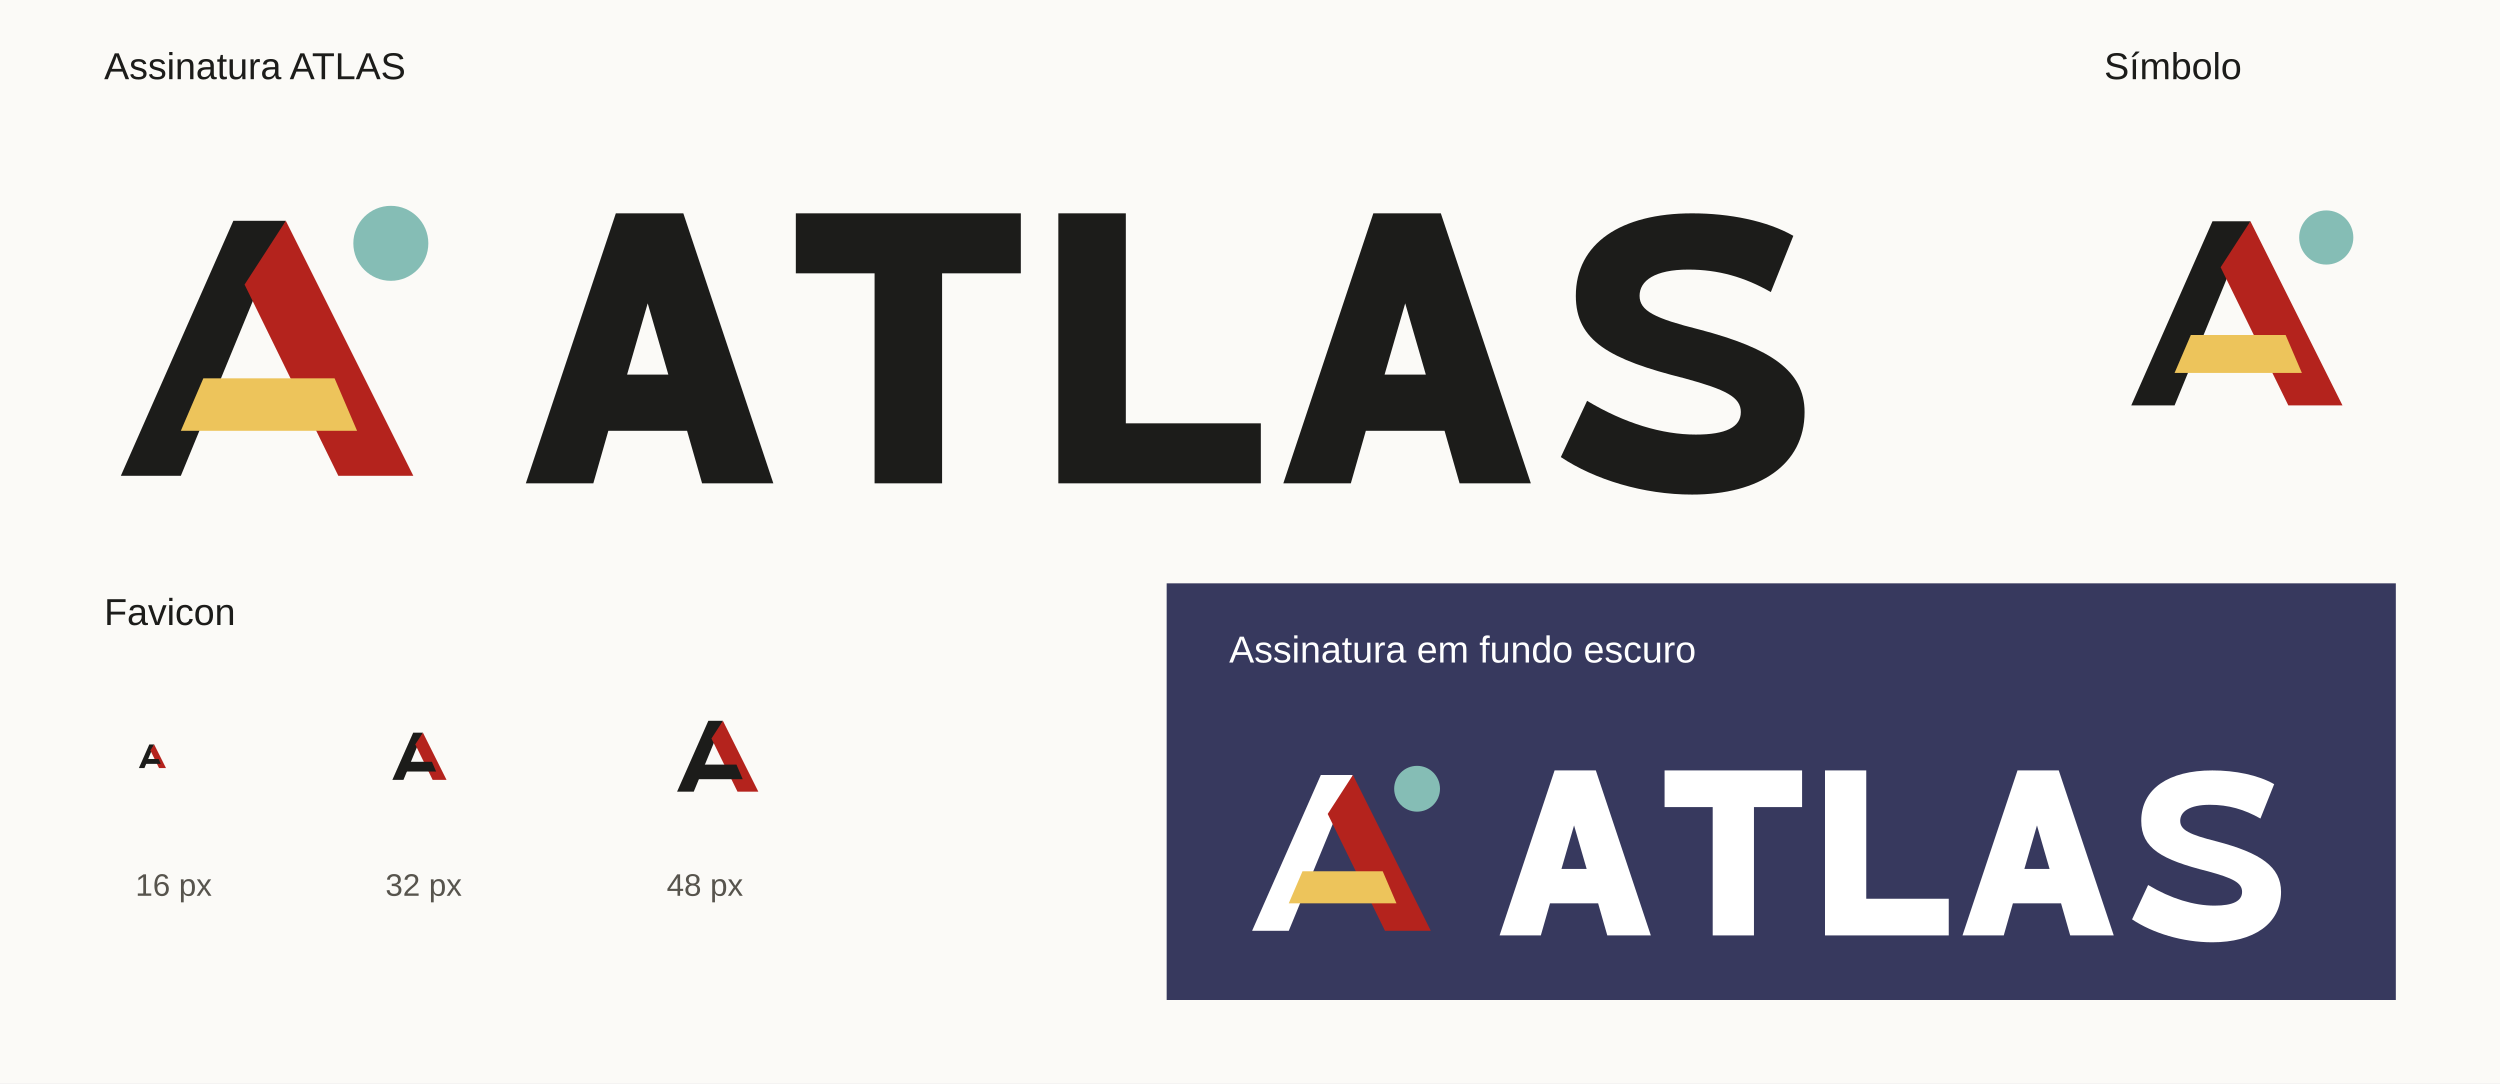
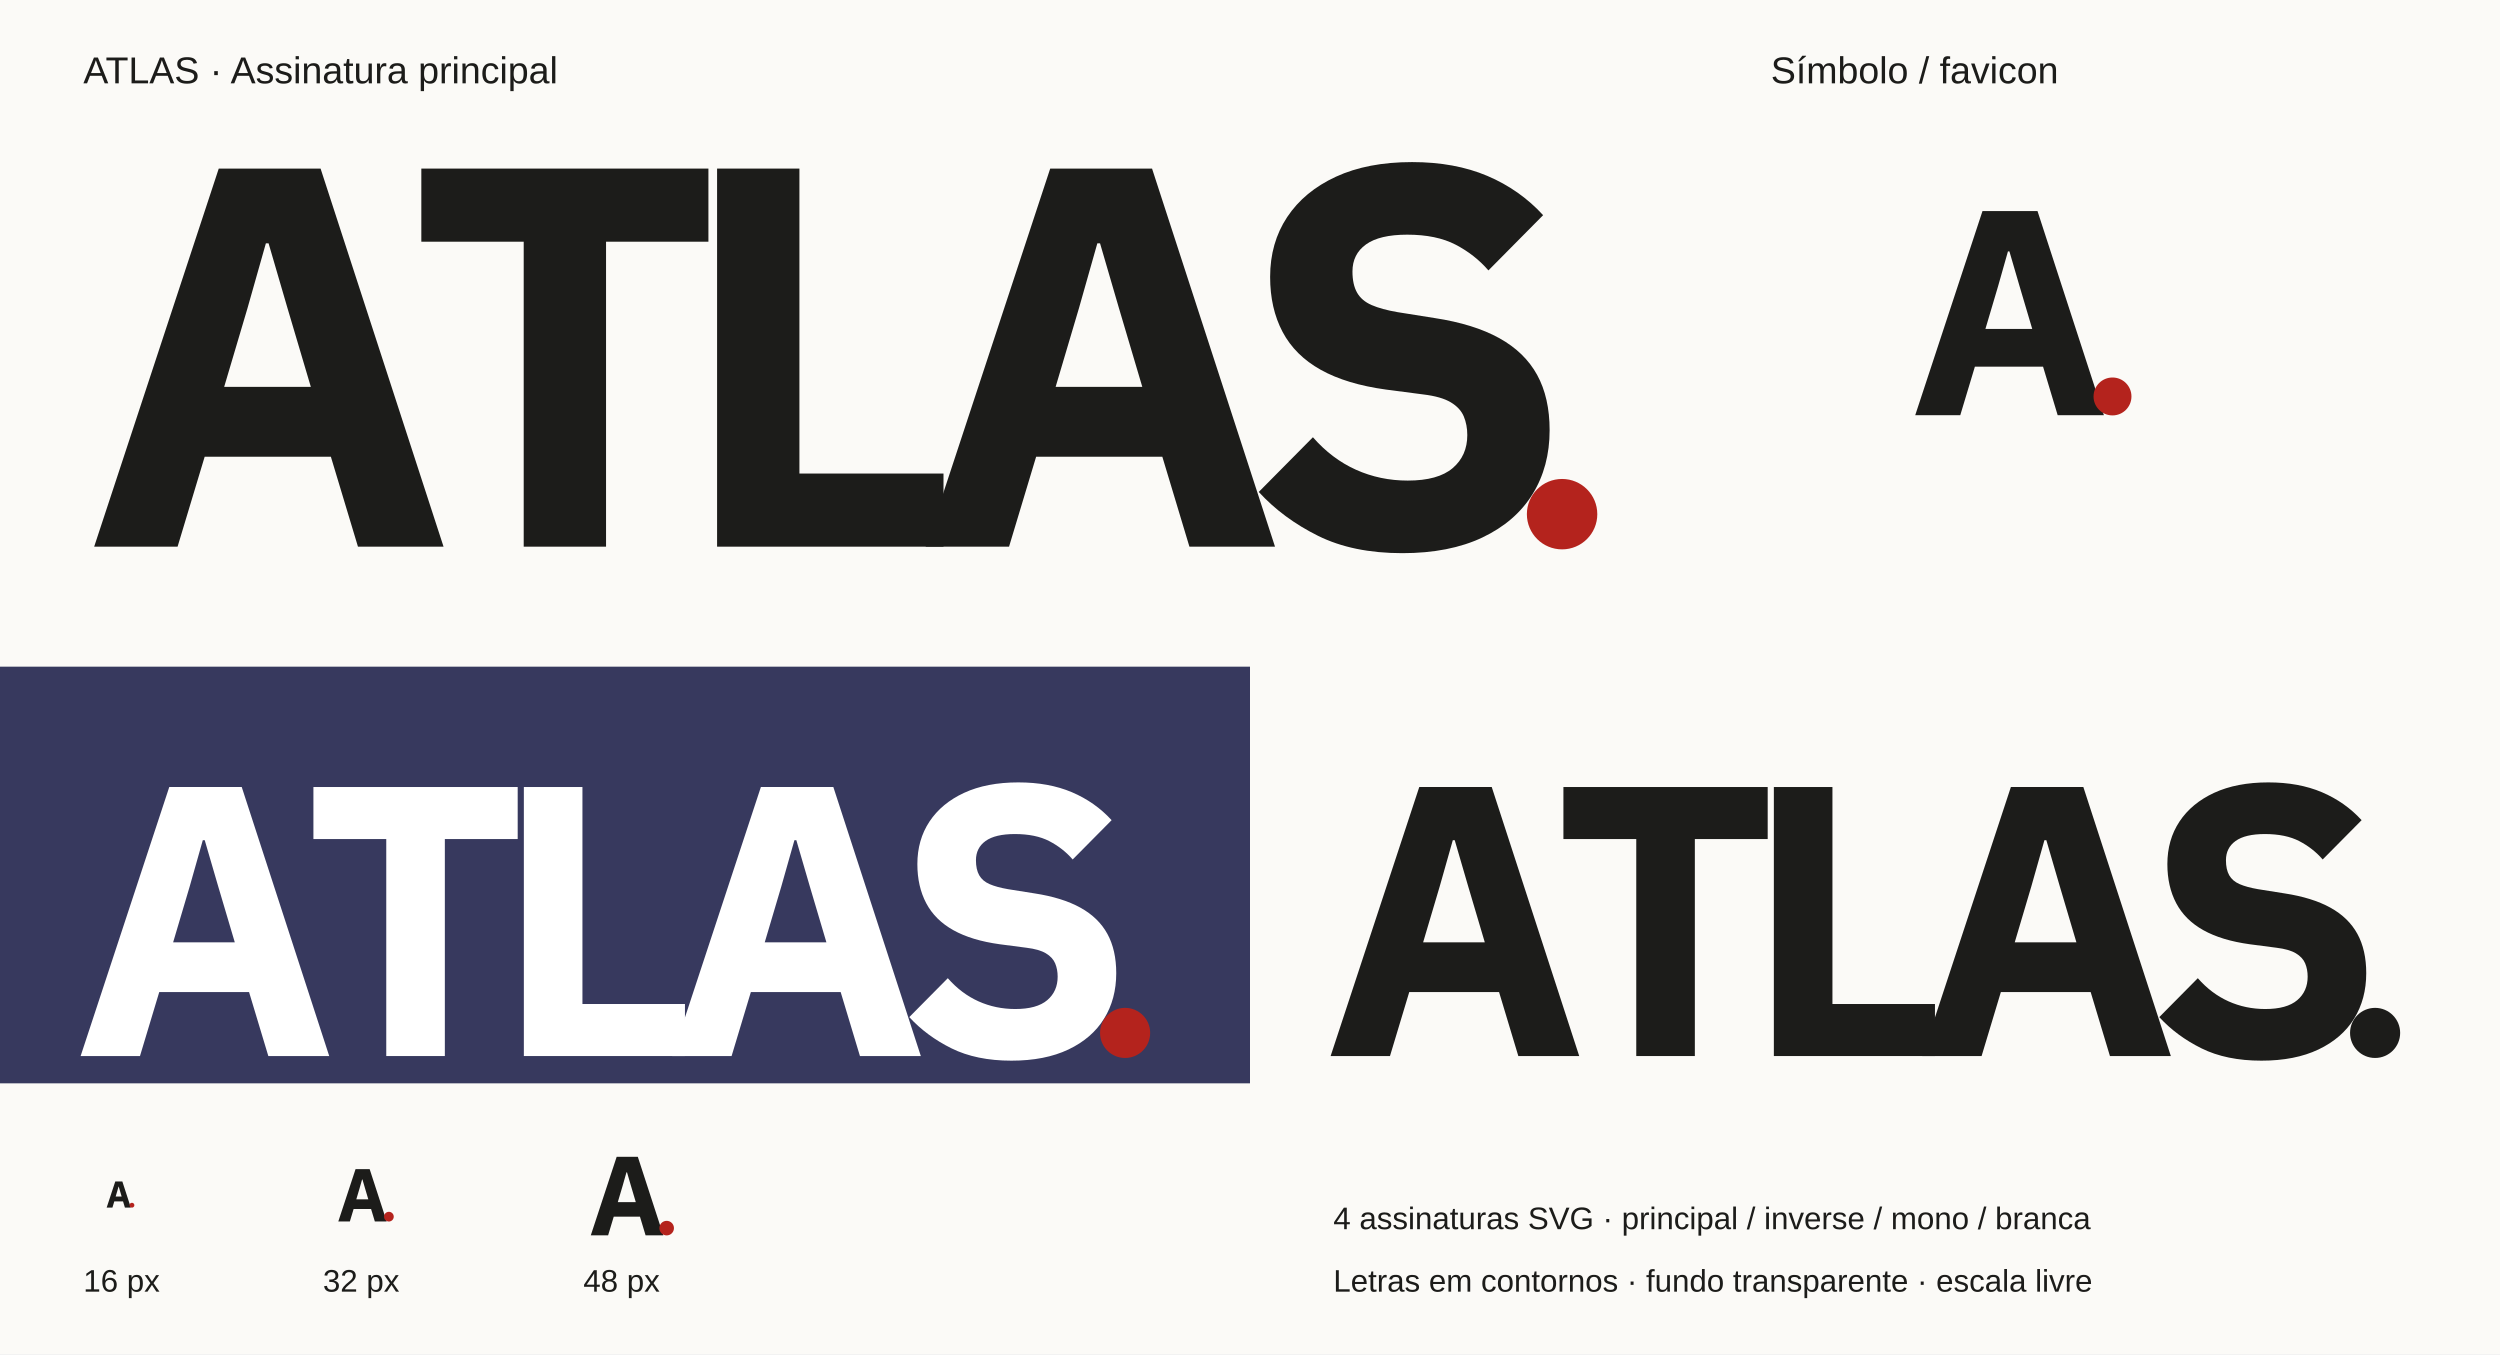
- <svg xmlns="http://www.w3.org/2000/svg" width="1200" height="520" viewBox="0 0 1200 520">
-   <rect width="1200" height="520" fill="#fbfaf7" />
-   <g fill="#1c1c1a" font-family="Arial, sans-serif" font-size="18">
-     <text x="50" y="38">Assinatura ATLAS</text>
-     <text x="1010" y="38">Símbolo</text>
-     <text x="50" y="300">Favicon</text>
+ <svg xmlns="http://www.w3.org/2000/svg" viewBox="0 0 1200 650">
+   <rect width="1200" height="650" fill="#fbfaf7" />
+   <g font-family="Arial,sans-serif" font-size="18" fill="#1c1c1a">
+     <text x="40" y="40">ATLAS · Assinatura principal</text>
+     <text x="850" y="40">Símbolo / favicon</text>
  </g>
-   <g transform="translate(40 70) scale(1.8)">
-     <g transform="translate(0 6)">
-       <path d="M10 82L40 14H54L26 82Z" fill="#1c1c1a" />
-       <path d="M54 14L88 82H68L43 31Z" fill="#b4231d" />
-       <path d="M32 56H67L73 70H26Z" fill="#edc45b" />
-       <circle cx="82" cy="20" r="10" fill="#85bdb5" />
+   <g transform="translate(40 70) scale(2.6)">
+     <g fill="#1c1c1a">
+       <path d="M66.5 74.0H50.7L45.7 57.4H22.4L17.4 74.0H2.0L25.0 4.2H43.8ZM42.0 44.5 37.7 30.0 34.2 18.0H33.7L30.3 30.0L26.0 44.5Z" />
+       <path d="M115.4 17.7H96.5V74.0H81.3V17.7H62.4V4.2H115.4Z" />
+       <path d="M158.8 74.0H117V4.2H132.2V60.5H158.8Z" />
+       <path d="M220.0 74.0H204.2L199.2 57.4H175.9L170.9 74.0H155.5L178.5 4.2H197.3ZM195.5 44.5 191.2 30.0 187.7 18.0H187.2L183.8 30.0L179.5 44.5Z" />
+       <path d="M243.5 75.2Q234.4 75.2 227.95 72.0Q221.5 68.8 217.0 63.9L227.0 53.8Q230.5 57.8 234.95 59.8Q239.4 61.8 244.5 61.8Q250.1 61.8 252.8 59.5Q255.5 57.2 255.5 53.4Q255.5 51.5 254.85 49.95Q254.2 48.4 252.45 47.35Q250.7 46.3 247.4 45.9L240.5 45.0Q233.2 44.0 228.45 41.35Q223.7 38.7 221.4 34.35Q219.1 30.0 219.1 24.2Q219.1 17.9 222.25 13.15Q225.4 8.4 231.25 5.7Q237.1 3.0 245.3 3.0Q253.2 3.0 259.2 5.55Q265.2 8.1 269.5 12.8L259.4 23.0Q256.9 20.1 253.35 18.25Q249.8 16.4 244.4 16.4Q239.3 16.4 236.8 18.2Q234.3 20.0 234.3 23.2Q234.3 25.6 235.15 27.1Q236.0 28.6 237.85 29.4Q239.7 30.2 242.6 30.7L249.5 31.8Q256.7 32.9 261.4 35.5Q266.1 38.1 268.4 42.3Q270.7 46.5 270.7 52.5Q270.7 59.2 267.55 64.3Q264.4 69.4 258.3 72.3Q252.2 75.2 243.5 75.2Z" />
    </g>
-     <g transform="translate(118 18)" fill="#1c1c1a">
-       <path d="M0 72L24 0H42L66 72H47L43 58H22L18 72ZM27 43H38L32.5 24Z" fill-rule="evenodd" />
-       <path d="M72 0H132V16H111V72H93V16H72Z" />
-       <path d="M142 0H160V56H196V72H142Z" />
-       <g transform="translate(202 0)">
-         <path d="M0 72L24 0H42L66 72H47L43 58H22L18 72ZM27 43H38L32.5 24Z" fill-rule="evenodd" />
-       </g>
-       <path d="M338 6L332 21C325 17 318 15 310 15C301 15 297 18 297 22C297 26 301 28 313 31C332 36 341 42 341 53C341 67 329 75 311 75C298 75 285 71 276 65L283 50C293 56 303 59 312 59C320 59 324 57 324 53C324 49 320 47 309 44C289 39 280 34 280 22C280 8 292 0 311 0C321 0 331 2 338 6Z" />
+     <g fill="#b4231d">
+       <circle cx="273" cy="68" r="6.5" />
    </g>
  </g>
-   <g transform="translate(1010 88) scale(1.3)">
-     <path d="M10 82L40 14H54L26 82Z" fill="#1c1c1a" />
-     <path d="M54 14L88 82H68L43 31Z" fill="#b4231d" />
-     <path d="M32 56H67L73 70H26Z" fill="#edc45b" />
-     <circle cx="82" cy="20" r="10" fill="#85bdb5" />
+   <g transform="translate(910 85) scale(1.3)">
+     <g transform="translate(5 8) scale(1.08)" fill="#1c1c1a">
+       <path d="M66.5 74.0H50.7L45.7 57.4H22.4L17.4 74.0H2.0L25.0 4.2H43.8ZM42.0 44.5 37.7 30.0 34.2 18.0H33.7L30.3 30.0L26.0 44.5Z" />
+     </g>
+     <circle cx="80" cy="81" r="7" fill="#b4231d" />
  </g>
-   <g transform="translate(65 355) scale(0.1666667)">
-     <rect width="96" height="96" fill="#fbfaf7" />
-     <path d="M10 82L40 14H54L26 82Z" fill="#1c1c1a" />
-     <path d="M54 14L88 82H68L43 31Z" fill="#b4231d" />
-     <path d="M32 56H67L73 70H26Z" fill="#1c1c1a" />
-   </g>
-   <g transform="translate(185 347) scale(0.3333333)">
-     <rect width="96" height="96" fill="#fbfaf7" />
-     <path d="M10 82L40 14H54L26 82Z" fill="#1c1c1a" />
-     <path d="M54 14L88 82H68L43 31Z" fill="#b4231d" />
-     <path d="M32 56H67L73 70H26Z" fill="#1c1c1a" />
-   </g>
-   <g transform="translate(320 339) scale(0.5)">
-     <rect width="96" height="96" fill="#fbfaf7" />
-     <path d="M10 82L40 14H54L26 82Z" fill="#1c1c1a" />
-     <path d="M54 14L88 82H68L43 31Z" fill="#b4231d" />
-     <path d="M32 56H67L73 70H26Z" fill="#1c1c1a" />
-   </g>
-   <g fill="#57544d" font-family="Arial, sans-serif" font-size="15">
-     <text x="65" y="430">16 px</text>
-     <text x="185" y="430">32 px</text>
-     <text x="320" y="430">48 px</text>
-   </g>
-   <rect x="560" y="280" width="590" height="200" fill="#37395e" />
-   <text x="590" y="318" font-family="Arial, sans-serif" font-size="18" fill="#fff">Assinatura em fundo escuro</text>
-   <g transform="translate(590 350) scale(1.1)">
-     <g transform="translate(0 6)">
-       <path d="M10 82L40 14H54L26 82Z" fill="#ffffff" />
-       <path d="M54 14L88 82H68L43 31Z" fill="#b4231d" />
-       <path d="M32 56H67L73 70H26Z" fill="#edc45b" />
-       <circle cx="82" cy="20" r="10" fill="#85bdb5" />
+   <rect x="0" y="320" width="600" height="200" fill="#37395e" />
+   <g transform="translate(35 370) scale(1.85)">
+     <g fill="#ffffff">
+       <path d="M66.5 74.0H50.7L45.7 57.4H22.4L17.4 74.0H2.0L25.0 4.2H43.8ZM42.0 44.5 37.7 30.0 34.2 18.0H33.7L30.3 30.0L26.0 44.5Z" />
+       <path d="M115.4 17.7H96.5V74.0H81.3V17.7H62.4V4.2H115.4Z" />
+       <path d="M158.8 74.0H117V4.2H132.2V60.5H158.8Z" />
+       <path d="M220.0 74.0H204.2L199.2 57.4H175.9L170.9 74.0H155.5L178.5 4.2H197.3ZM195.5 44.5 191.2 30.0 187.7 18.0H187.2L183.8 30.0L179.5 44.5Z" />
+       <path d="M243.5 75.2Q234.4 75.2 227.95 72.0Q221.5 68.8 217.0 63.9L227.0 53.8Q230.5 57.8 234.95 59.8Q239.4 61.8 244.5 61.8Q250.1 61.8 252.8 59.5Q255.5 57.2 255.5 53.4Q255.5 51.5 254.85 49.95Q254.2 48.4 252.45 47.35Q250.7 46.3 247.4 45.9L240.5 45.0Q233.2 44.0 228.45 41.35Q223.7 38.7 221.4 34.35Q219.1 30.0 219.1 24.2Q219.1 17.9 222.25 13.15Q225.4 8.4 231.25 5.7Q237.1 3.0 245.3 3.0Q253.2 3.0 259.2 5.55Q265.2 8.1 269.5 12.8L259.4 23.0Q256.9 20.1 253.35 18.25Q249.8 16.4 244.4 16.4Q239.3 16.4 236.8 18.2Q234.3 20.0 234.3 23.2Q234.3 25.6 235.15 27.1Q236.0 28.6 237.85 29.4Q239.7 30.2 242.6 30.7L249.5 31.8Q256.7 32.9 261.4 35.5Q266.1 38.1 268.4 42.3Q270.7 46.5 270.7 52.5Q270.7 59.2 267.55 64.3Q264.4 69.4 258.3 72.3Q252.2 75.2 243.5 75.2Z" />
    </g>
-     <g transform="translate(118 18)" fill="#ffffff">
-       <path d="M0 72L24 0H42L66 72H47L43 58H22L18 72ZM27 43H38L32.5 24Z" fill-rule="evenodd" />
-       <path d="M72 0H132V16H111V72H93V16H72Z" />
-       <path d="M142 0H160V56H196V72H142Z" />
-       <g transform="translate(202 0)">
-         <path d="M0 72L24 0H42L66 72H47L43 58H22L18 72ZM27 43H38L32.5 24Z" fill-rule="evenodd" />
-       </g>
-       <path d="M338 6L332 21C325 17 318 15 310 15C301 15 297 18 297 22C297 26 301 28 313 31C332 36 341 42 341 53C341 67 329 75 311 75C298 75 285 71 276 65L283 50C293 56 303 59 312 59C320 59 324 57 324 53C324 49 320 47 309 44C289 39 280 34 280 22C280 8 292 0 311 0C321 0 331 2 338 6Z" />
+     <g fill="#b4231d">
+       <circle cx="273" cy="68" r="6.5" />
    </g>
  </g>
+   <g transform="translate(635 370) scale(1.85)">
+     <g fill="#1c1c1a">
+       <path d="M66.5 74.0H50.7L45.7 57.4H22.4L17.4 74.0H2.0L25.0 4.2H43.8ZM42.0 44.5 37.7 30.0 34.2 18.0H33.7L30.3 30.0L26.0 44.5Z" />
+       <path d="M115.4 17.7H96.5V74.0H81.3V17.7H62.4V4.2H115.4Z" />
+       <path d="M158.8 74.0H117V4.2H132.2V60.5H158.8Z" />
+       <path d="M220.0 74.0H204.2L199.2 57.4H175.9L170.9 74.0H155.5L178.5 4.2H197.3ZM195.5 44.5 191.2 30.0 187.7 18.0H187.2L183.8 30.0L179.5 44.5Z" />
+       <path d="M243.5 75.2Q234.4 75.2 227.95 72.0Q221.5 68.8 217.0 63.9L227.0 53.8Q230.5 57.8 234.95 59.8Q239.4 61.8 244.5 61.8Q250.1 61.8 252.8 59.5Q255.5 57.2 255.5 53.4Q255.5 51.5 254.85 49.95Q254.2 48.4 252.45 47.35Q250.7 46.3 247.4 45.9L240.5 45.0Q233.2 44.0 228.45 41.35Q223.7 38.7 221.4 34.35Q219.1 30.0 219.1 24.2Q219.1 17.9 222.25 13.15Q225.4 8.4 231.25 5.7Q237.1 3.0 245.3 3.0Q253.2 3.0 259.2 5.55Q265.2 8.1 269.5 12.8L259.4 23.0Q256.9 20.1 253.35 18.25Q249.8 16.4 244.4 16.4Q239.3 16.4 236.8 18.2Q234.3 20.0 234.3 23.2Q234.3 25.6 235.15 27.1Q236.0 28.6 237.85 29.4Q239.7 30.2 242.6 30.7L249.5 31.8Q256.7 32.9 261.4 35.5Q266.1 38.1 268.4 42.3Q270.7 46.5 270.7 52.5Q270.7 59.2 267.55 64.3Q264.4 69.4 258.3 72.3Q252.2 75.2 243.5 75.2Z" />
+     </g>
+     <g fill="#1c1c1a">
+       <circle cx="273" cy="68" r="6.5" />
+     </g>
+   </g>
+   <g transform="translate(50 565) scale(.1666667)">
+     <rect width="96" height="96" rx="10" fill="#fbfaf7" />
+     <g transform="translate(5 8) scale(1.08)" fill="#1c1c1a">
+       <path d="M66.5 74.0H50.7L45.7 57.4H22.4L17.4 74.0H2.0L25.0 4.2H43.8ZM42.0 44.5 37.7 30.0 34.2 18.0H33.7L30.3 30.0L26.0 44.5Z" />
+     </g>
+     <circle cx="80" cy="81" r="7" fill="#b4231d" />
+   </g>
+   <g transform="translate(160 557) scale(.3333333)">
+     <rect width="96" height="96" rx="10" fill="#fbfaf7" />
+     <g transform="translate(5 8) scale(1.08)" fill="#1c1c1a">
+       <path d="M66.5 74.0H50.7L45.7 57.4H22.4L17.4 74.0H2.0L25.0 4.2H43.8ZM42.0 44.5 37.7 30.0 34.2 18.0H33.7L30.3 30.0L26.0 44.5Z" />
+     </g>
+     <circle cx="80" cy="81" r="7" fill="#b4231d" />
+   </g>
+   <g transform="translate(280 549) scale(.5)">
+     <rect width="96" height="96" rx="10" fill="#fbfaf7" />
+     <g transform="translate(5 8) scale(1.08)" fill="#1c1c1a">
+       <path d="M66.5 74.0H50.7L45.7 57.4H22.4L17.4 74.0H2.0L25.0 4.2H43.8ZM42.0 44.5 37.7 30.0 34.2 18.0H33.7L30.3 30.0L26.0 44.5Z" />
+     </g>
+     <circle cx="80" cy="81" r="7" fill="#b4231d" />
+   </g>
+   <g font-family="Arial,sans-serif" font-size="15" fill="#1c1c1a">
+     <text x="40" y="620">16 px</text>
+     <text x="155" y="620">32 px</text>
+     <text x="280" y="620">48 px</text>
+     <text x="640" y="590">4 assinaturas SVG · principal / inverse / mono / branca</text>
+     <text x="640" y="620">Letras em contornos · fundo transparente · escala livre</text>
+   </g>
</svg>
